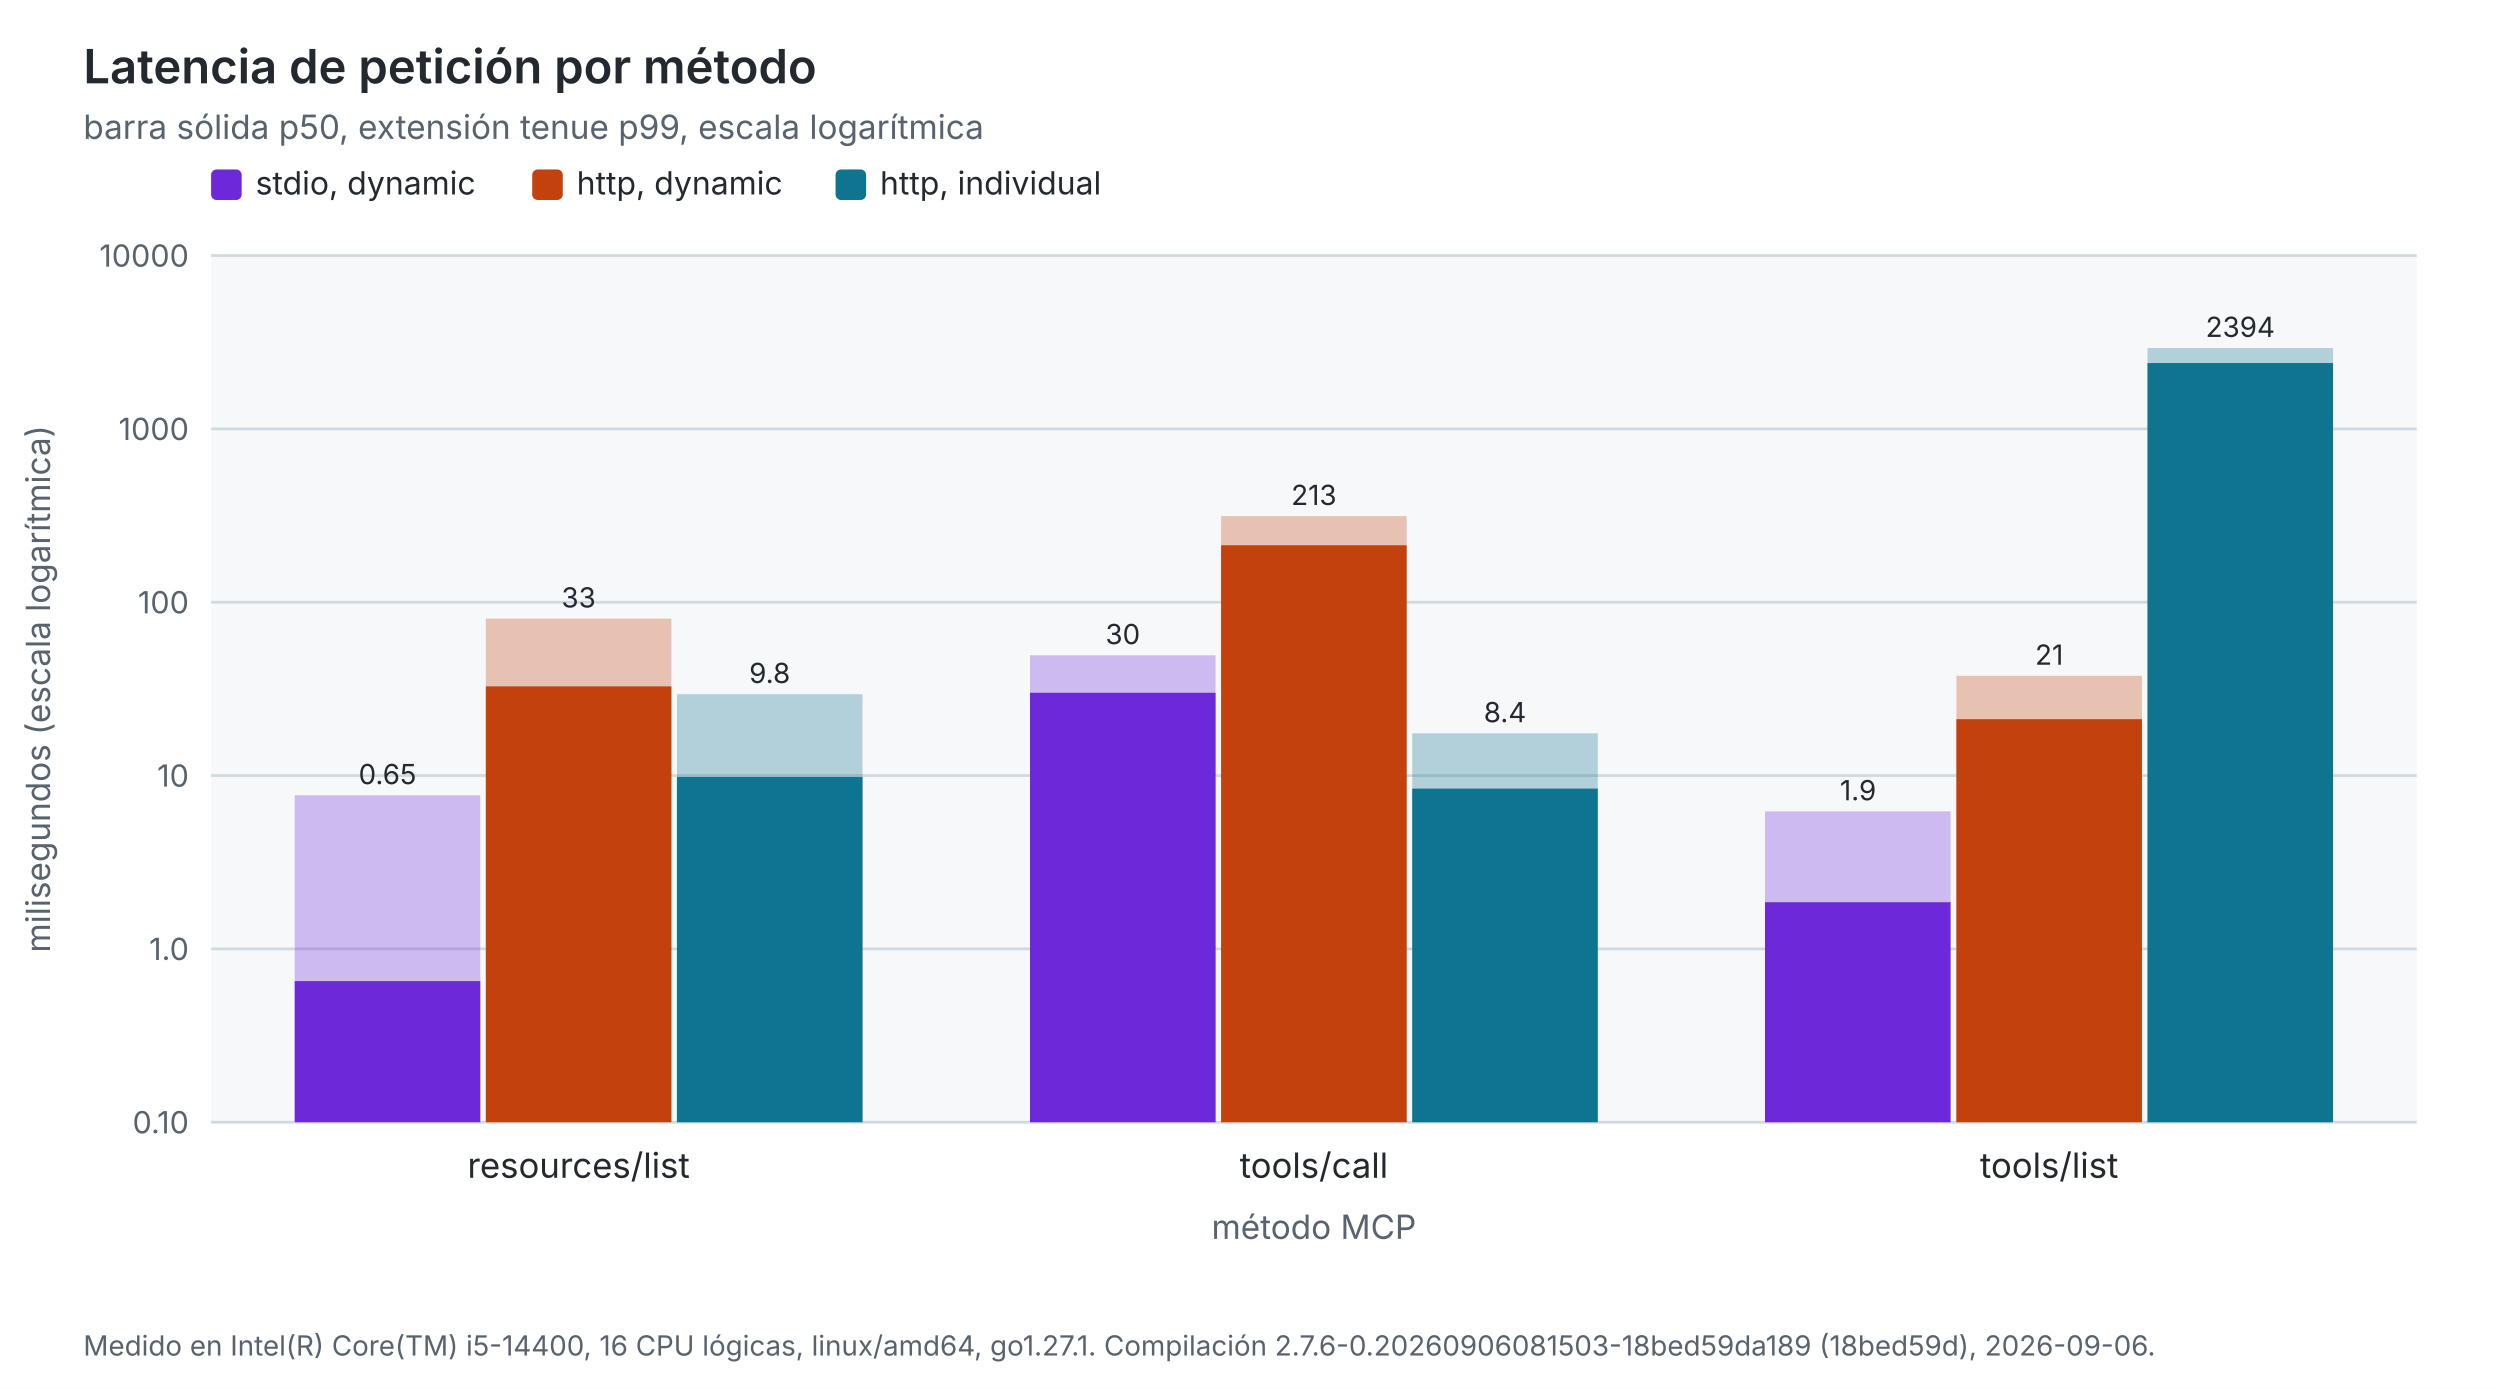
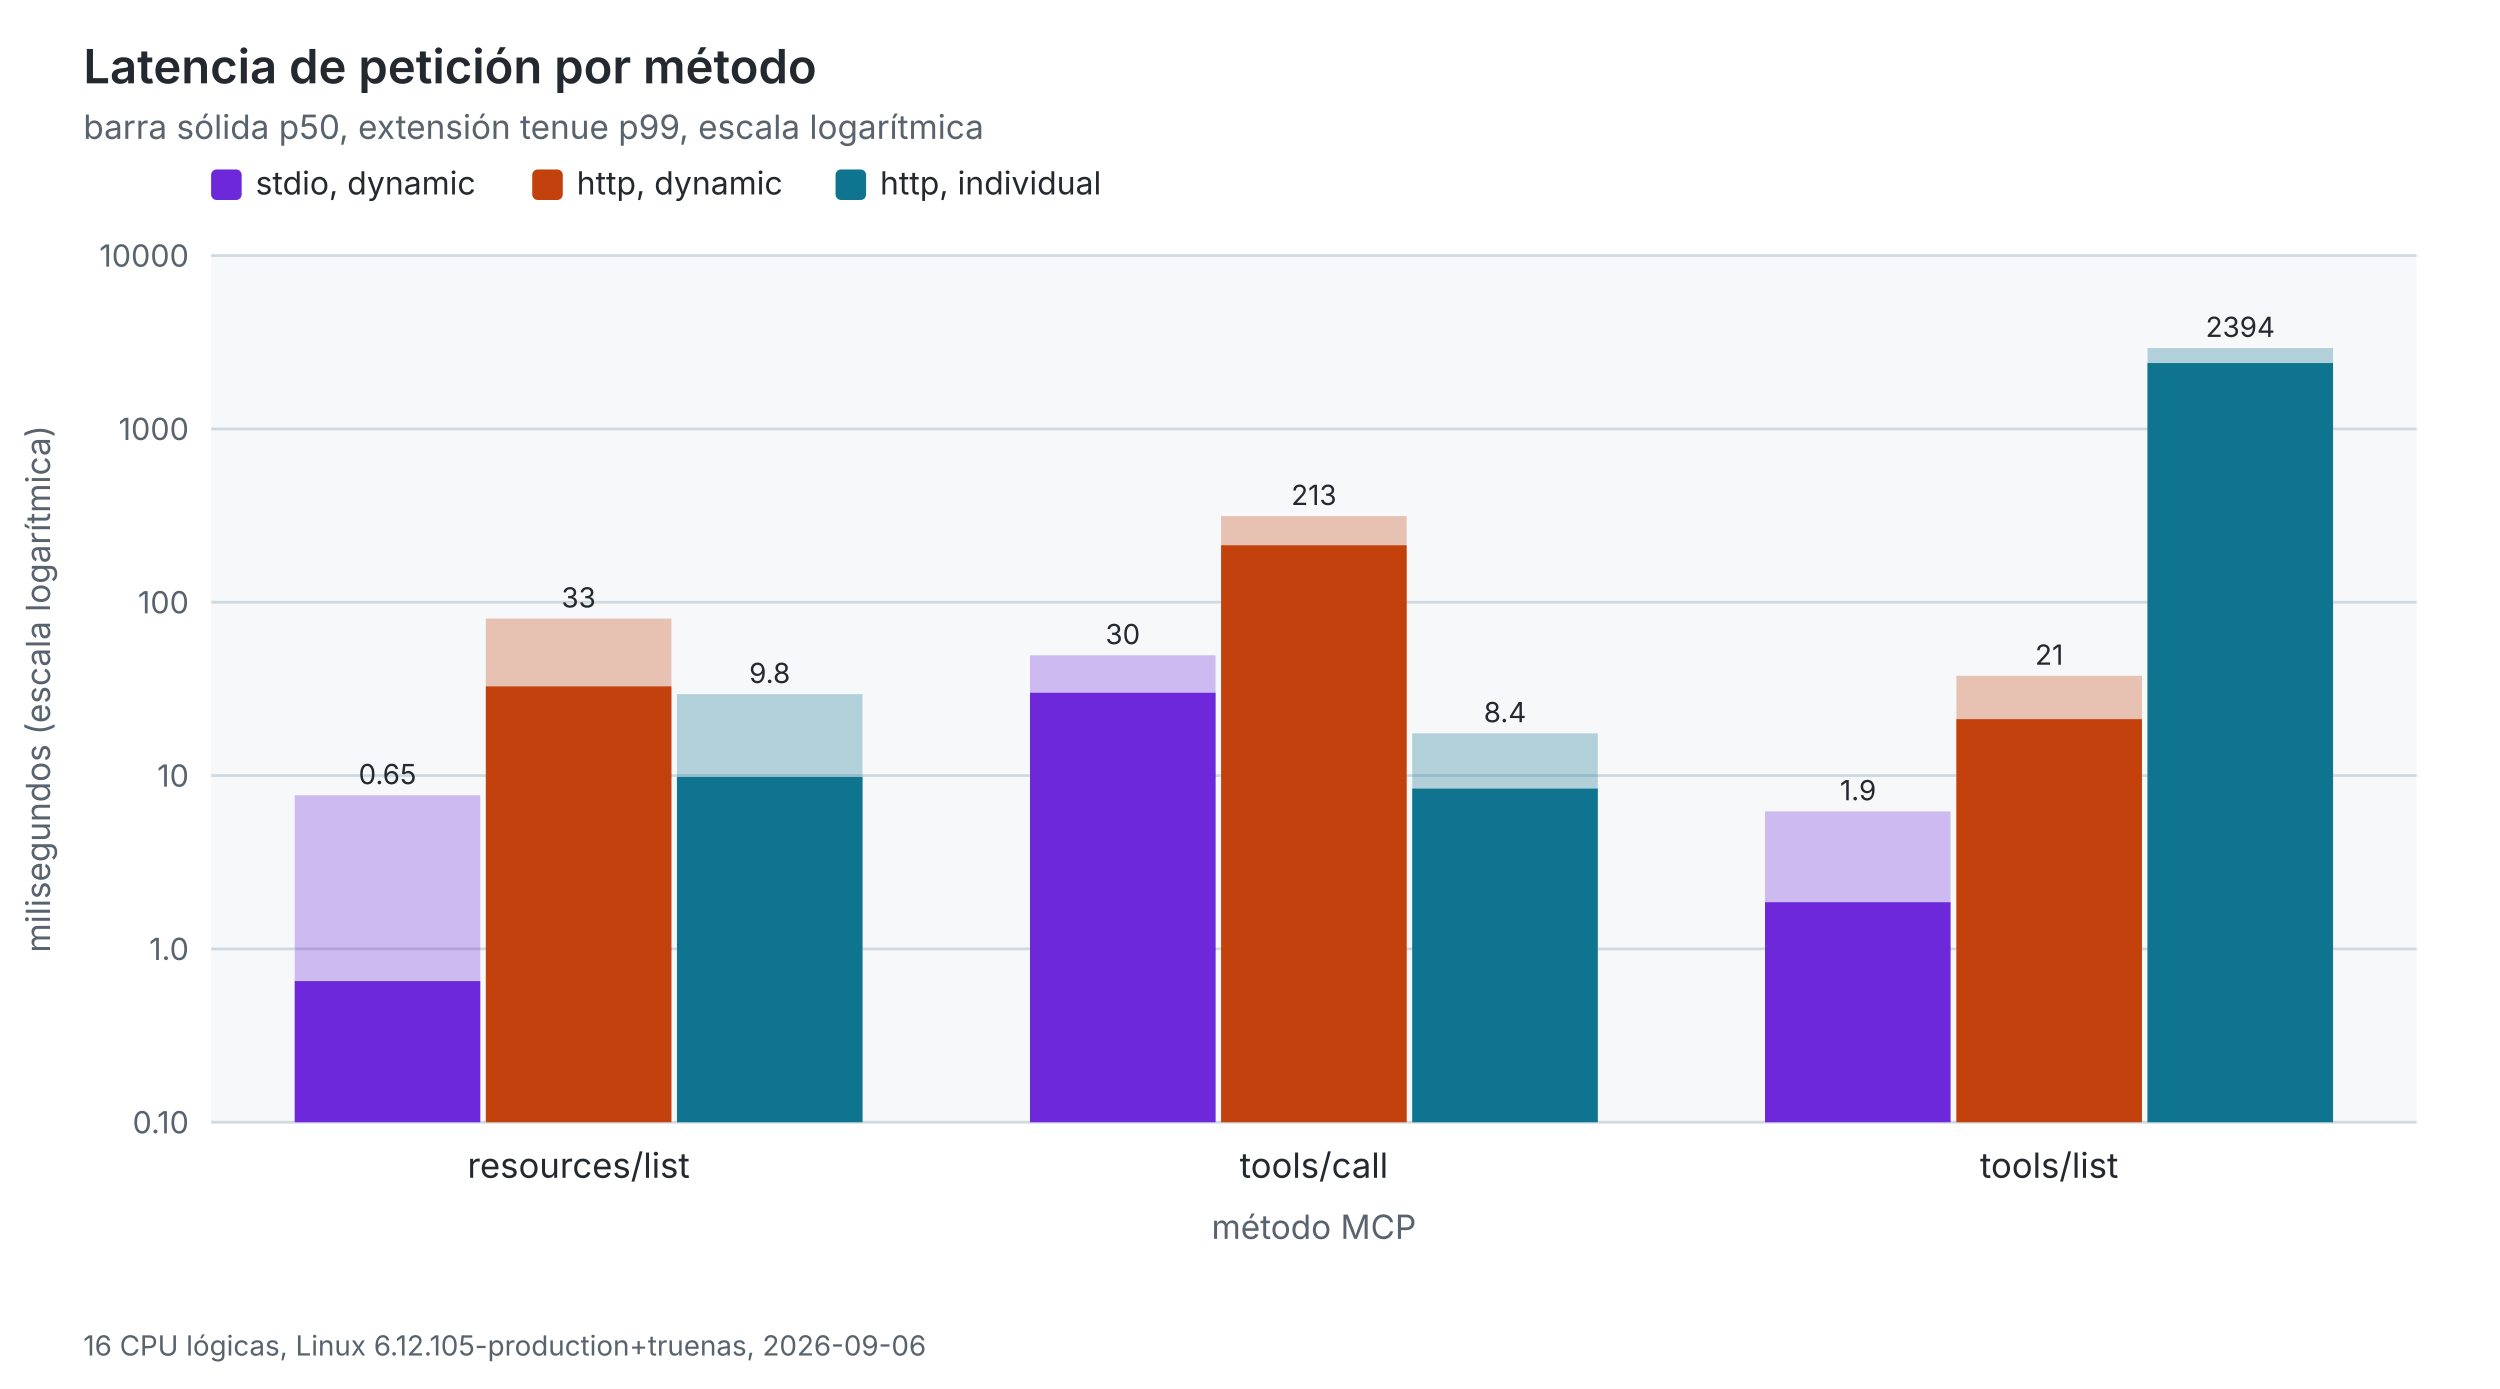
- <svg xmlns="http://www.w3.org/2000/svg" viewBox="0 0 900 500" width="900" height="500" role="img" aria-label="Latencia de petición por método. barra sólida p50, extensión tenue p99, escala logarítmica. Medido en Intel(R) Core(TM) i5-14400, 16 CPU lógicas, linux/amd64, go1.27.1. Compilación 2.7.6-0.20260906081503-18bed59da189 (18bed59d), 2026-09-06.">
+ <svg xmlns="http://www.w3.org/2000/svg" viewBox="0 0 900 500" width="900" height="500" role="img" aria-label="Latencia de petición por método. barra sólida p50, extensión tenue p99, escala logarítmica. 16 CPU lógicas, Linux 6.12.105-production+truenas, 2026-09-06">
  <rect width="900" height="500" fill="#ffffff" />
  <text x="30" y="30" font-family="ui-sans-serif,system-ui,-apple-system,Segoe UI,sans-serif" font-size="17" font-weight="600" fill="#24292f">Latencia de petición por método</text>
  <text x="30" y="50" font-family="ui-sans-serif,system-ui,-apple-system,Segoe UI,sans-serif" font-size="12" fill="#59636e">barra sólida p50, extensión tenue p99, escala logarítmica</text>
  <rect x="76" y="92" width="794" height="312" fill="#f6f8fa" />
  <rect x="76.0" y="61.0" width="11" height="11" rx="2" fill="#6d28d9" />
  <text x="92.0" y="70.0" font-family="ui-sans-serif,system-ui,-apple-system,Segoe UI,sans-serif" font-size="11.5" fill="#24292f">stdio, dynamic</text>
  <rect x="191.6" y="61.0" width="11" height="11" rx="2" fill="#c2410c" />
  <text x="207.6" y="70.0" font-family="ui-sans-serif,system-ui,-apple-system,Segoe UI,sans-serif" font-size="11.5" fill="#24292f">http, dynamic</text>
  <rect x="300.8" y="61.0" width="11" height="11" rx="2" fill="#0e7490" />
  <text x="316.8" y="70.0" font-family="ui-sans-serif,system-ui,-apple-system,Segoe UI,sans-serif" font-size="11.5" fill="#24292f">http, individual</text>
  <line x1="76" y1="404.0" x2="870" y2="404.0" stroke="#d1d9e0" stroke-width="1" />
  <text x="68" y="408.0" font-family="ui-sans-serif,system-ui,-apple-system,Segoe UI,sans-serif" font-size="11" text-anchor="end" fill="#59636e">0.10</text>
  <line x1="76" y1="341.6" x2="870" y2="341.6" stroke="#d1d9e0" stroke-width="1" />
  <text x="68" y="345.6" font-family="ui-sans-serif,system-ui,-apple-system,Segoe UI,sans-serif" font-size="11" text-anchor="end" fill="#59636e">1.0</text>
  <line x1="76" y1="279.2" x2="870" y2="279.2" stroke="#d1d9e0" stroke-width="1" />
  <text x="68" y="283.2" font-family="ui-sans-serif,system-ui,-apple-system,Segoe UI,sans-serif" font-size="11" text-anchor="end" fill="#59636e">10</text>
  <line x1="76" y1="216.8" x2="870" y2="216.8" stroke="#d1d9e0" stroke-width="1" />
  <text x="68" y="220.8" font-family="ui-sans-serif,system-ui,-apple-system,Segoe UI,sans-serif" font-size="11" text-anchor="end" fill="#59636e">100</text>
  <line x1="76" y1="154.4" x2="870" y2="154.4" stroke="#d1d9e0" stroke-width="1" />
  <text x="68" y="158.4" font-family="ui-sans-serif,system-ui,-apple-system,Segoe UI,sans-serif" font-size="11" text-anchor="end" fill="#59636e">1000</text>
  <line x1="76" y1="92.0" x2="870" y2="92.0" stroke="#d1d9e0" stroke-width="1" />
  <text x="68" y="96.0" font-family="ui-sans-serif,system-ui,-apple-system,Segoe UI,sans-serif" font-size="11" text-anchor="end" fill="#59636e">10000</text>
  <text x="18" y="248.0" font-family="ui-sans-serif,system-ui,-apple-system,Segoe UI,sans-serif" font-size="12" fill="#59636e" text-anchor="middle" transform="rotate(-90 18 248.0)">milisegundos (escala logarítmica)</text>
  <text x="473.0" y="446" font-family="ui-sans-serif,system-ui,-apple-system,Segoe UI,sans-serif" font-size="12" text-anchor="middle" fill="#59636e">método MCP</text>
-   <text x="30" y="488" font-family="ui-sans-serif,system-ui,-apple-system,Segoe UI,sans-serif" font-size="10" fill="#59636e">Medido en Intel(R) Core(TM) i5-14400, 16 CPU lógicas, linux/amd64, go1.27.1. Compilación 2.7.6-0.20260906081503-18bed59da189 (18bed59d), 2026-09-06.</text>
+   <text x="30" y="488" font-family="ui-sans-serif,system-ui,-apple-system,Segoe UI,sans-serif" font-size="10" fill="#59636e">16 CPU lógicas, Linux 6.12.105-production+truenas, 2026-09-06</text>
  <rect x="106.1" y="286.3" width="66.8" height="117.7" fill="#6d28d9" fill-opacity="0.3" />
  <rect x="106.1" y="353.2" width="66.8" height="50.8" fill="#6d28d9" />
  <text x="139.5" y="282.3" font-family="ui-sans-serif,system-ui,-apple-system,Segoe UI,sans-serif" font-size="10" text-anchor="middle" fill="#24292f">0.65</text>
  <rect x="174.9" y="222.7" width="66.8" height="181.3" fill="#c2410c" fill-opacity="0.3" />
  <rect x="174.9" y="247.1" width="66.8" height="156.9" fill="#c2410c" />
  <text x="208.3" y="218.7" font-family="ui-sans-serif,system-ui,-apple-system,Segoe UI,sans-serif" font-size="10" text-anchor="middle" fill="#24292f">33</text>
  <rect x="243.7" y="249.9" width="66.8" height="154.1" fill="#0e7490" fill-opacity="0.3" />
  <rect x="243.7" y="279.7" width="66.8" height="124.3" fill="#0e7490" />
  <text x="277.1" y="245.9" font-family="ui-sans-serif,system-ui,-apple-system,Segoe UI,sans-serif" font-size="10" text-anchor="middle" fill="#24292f">9.8</text>
  <text x="208.3" y="424" font-family="ui-sans-serif,system-ui,-apple-system,Segoe UI,sans-serif" font-size="12.5" text-anchor="middle" fill="#24292f">resources/list</text>
  <rect x="370.8" y="235.9" width="66.8" height="168.1" fill="#6d28d9" fill-opacity="0.3" />
  <rect x="370.8" y="249.4" width="66.8" height="154.6" fill="#6d28d9" />
  <text x="404.2" y="231.9" font-family="ui-sans-serif,system-ui,-apple-system,Segoe UI,sans-serif" font-size="10" text-anchor="middle" fill="#24292f">30</text>
  <rect x="439.6" y="185.8" width="66.8" height="218.2" fill="#c2410c" fill-opacity="0.3" />
  <rect x="439.6" y="196.3" width="66.8" height="207.7" fill="#c2410c" />
  <text x="473.0" y="181.8" font-family="ui-sans-serif,system-ui,-apple-system,Segoe UI,sans-serif" font-size="10" text-anchor="middle" fill="#24292f">213</text>
  <rect x="508.4" y="264.0" width="66.8" height="140.0" fill="#0e7490" fill-opacity="0.3" />
  <rect x="508.4" y="283.9" width="66.8" height="120.1" fill="#0e7490" />
  <text x="541.8" y="260.0" font-family="ui-sans-serif,system-ui,-apple-system,Segoe UI,sans-serif" font-size="10" text-anchor="middle" fill="#24292f">8.4</text>
  <text x="473.0" y="424" font-family="ui-sans-serif,system-ui,-apple-system,Segoe UI,sans-serif" font-size="12.5" text-anchor="middle" fill="#24292f">tools/call</text>
  <rect x="635.4" y="292.1" width="66.8" height="111.9" fill="#6d28d9" fill-opacity="0.3" />
  <rect x="635.4" y="324.8" width="66.8" height="79.2" fill="#6d28d9" />
  <text x="668.9" y="288.1" font-family="ui-sans-serif,system-ui,-apple-system,Segoe UI,sans-serif" font-size="10" text-anchor="middle" fill="#24292f">1.9</text>
  <rect x="704.3" y="243.3" width="66.8" height="160.7" fill="#c2410c" fill-opacity="0.3" />
  <rect x="704.3" y="258.9" width="66.8" height="145.1" fill="#c2410c" />
  <text x="737.7" y="239.3" font-family="ui-sans-serif,system-ui,-apple-system,Segoe UI,sans-serif" font-size="10" text-anchor="middle" fill="#24292f">21</text>
  <rect x="773.1" y="125.3" width="66.8" height="278.7" fill="#0e7490" fill-opacity="0.3" />
  <rect x="773.1" y="130.7" width="66.8" height="273.3" fill="#0e7490" />
  <text x="806.5" y="121.3" font-family="ui-sans-serif,system-ui,-apple-system,Segoe UI,sans-serif" font-size="10" text-anchor="middle" fill="#24292f">2394</text>
  <text x="737.7" y="424" font-family="ui-sans-serif,system-ui,-apple-system,Segoe UI,sans-serif" font-size="12.5" text-anchor="middle" fill="#24292f">tools/list</text>
</svg>
